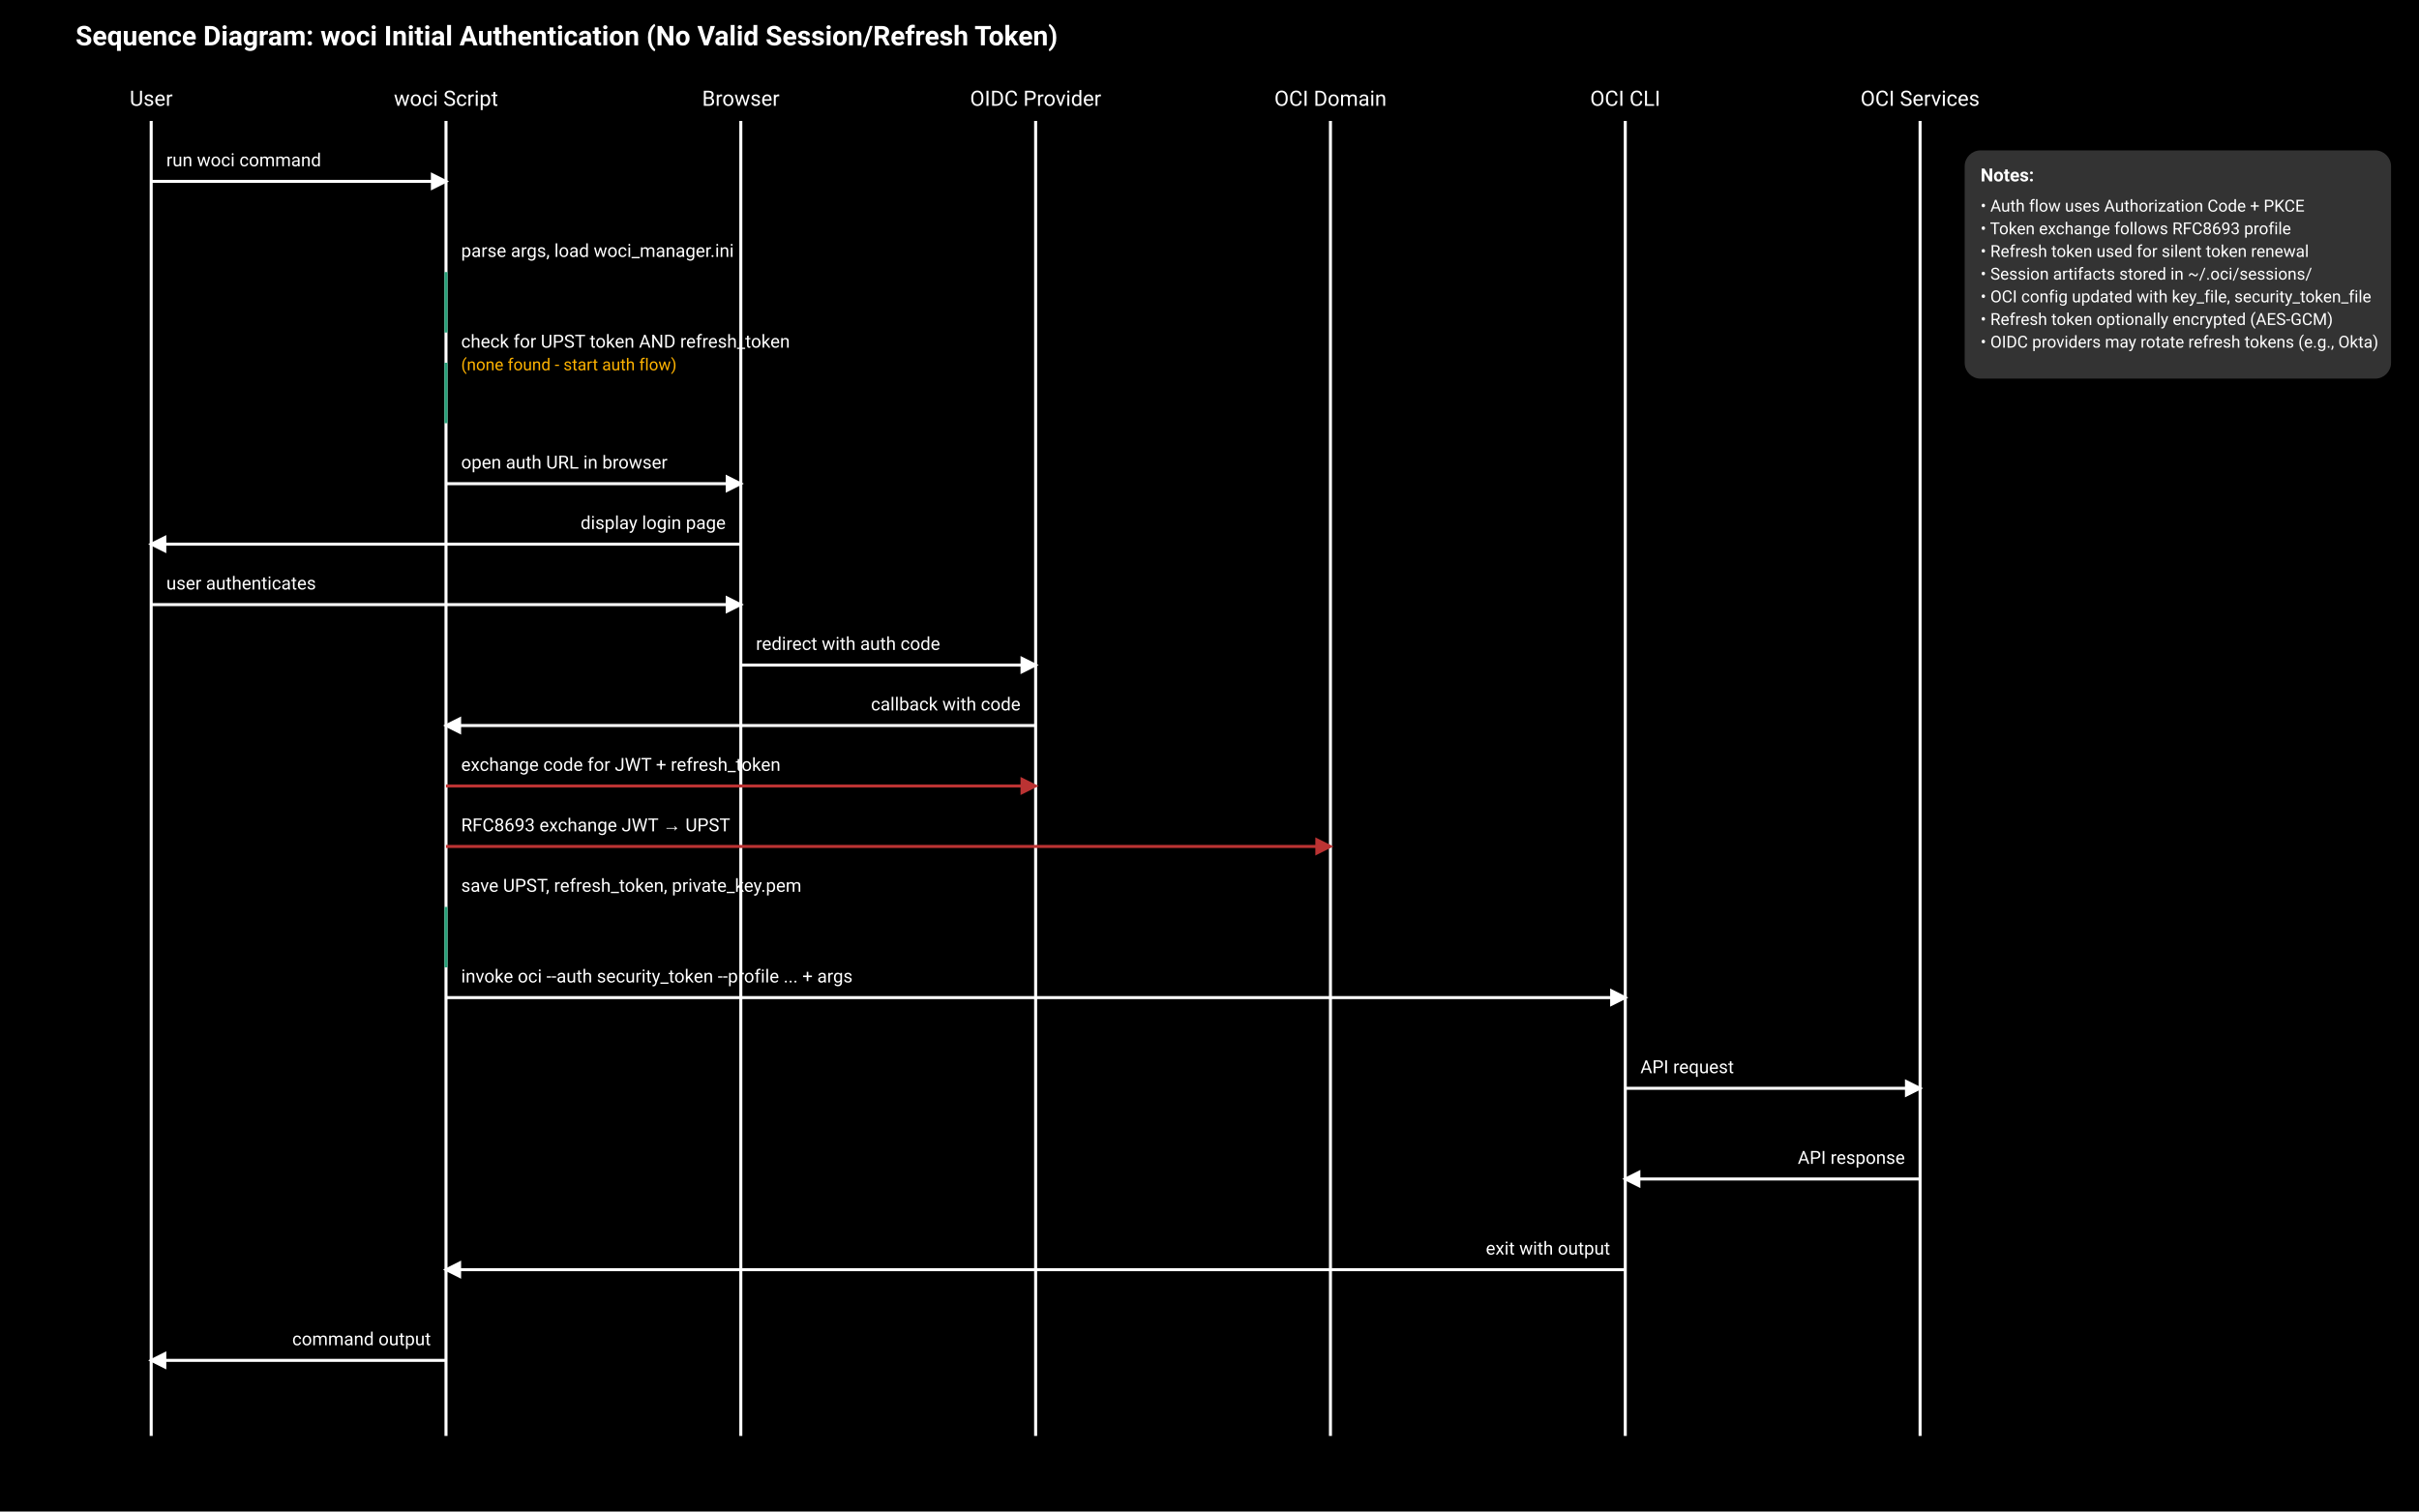
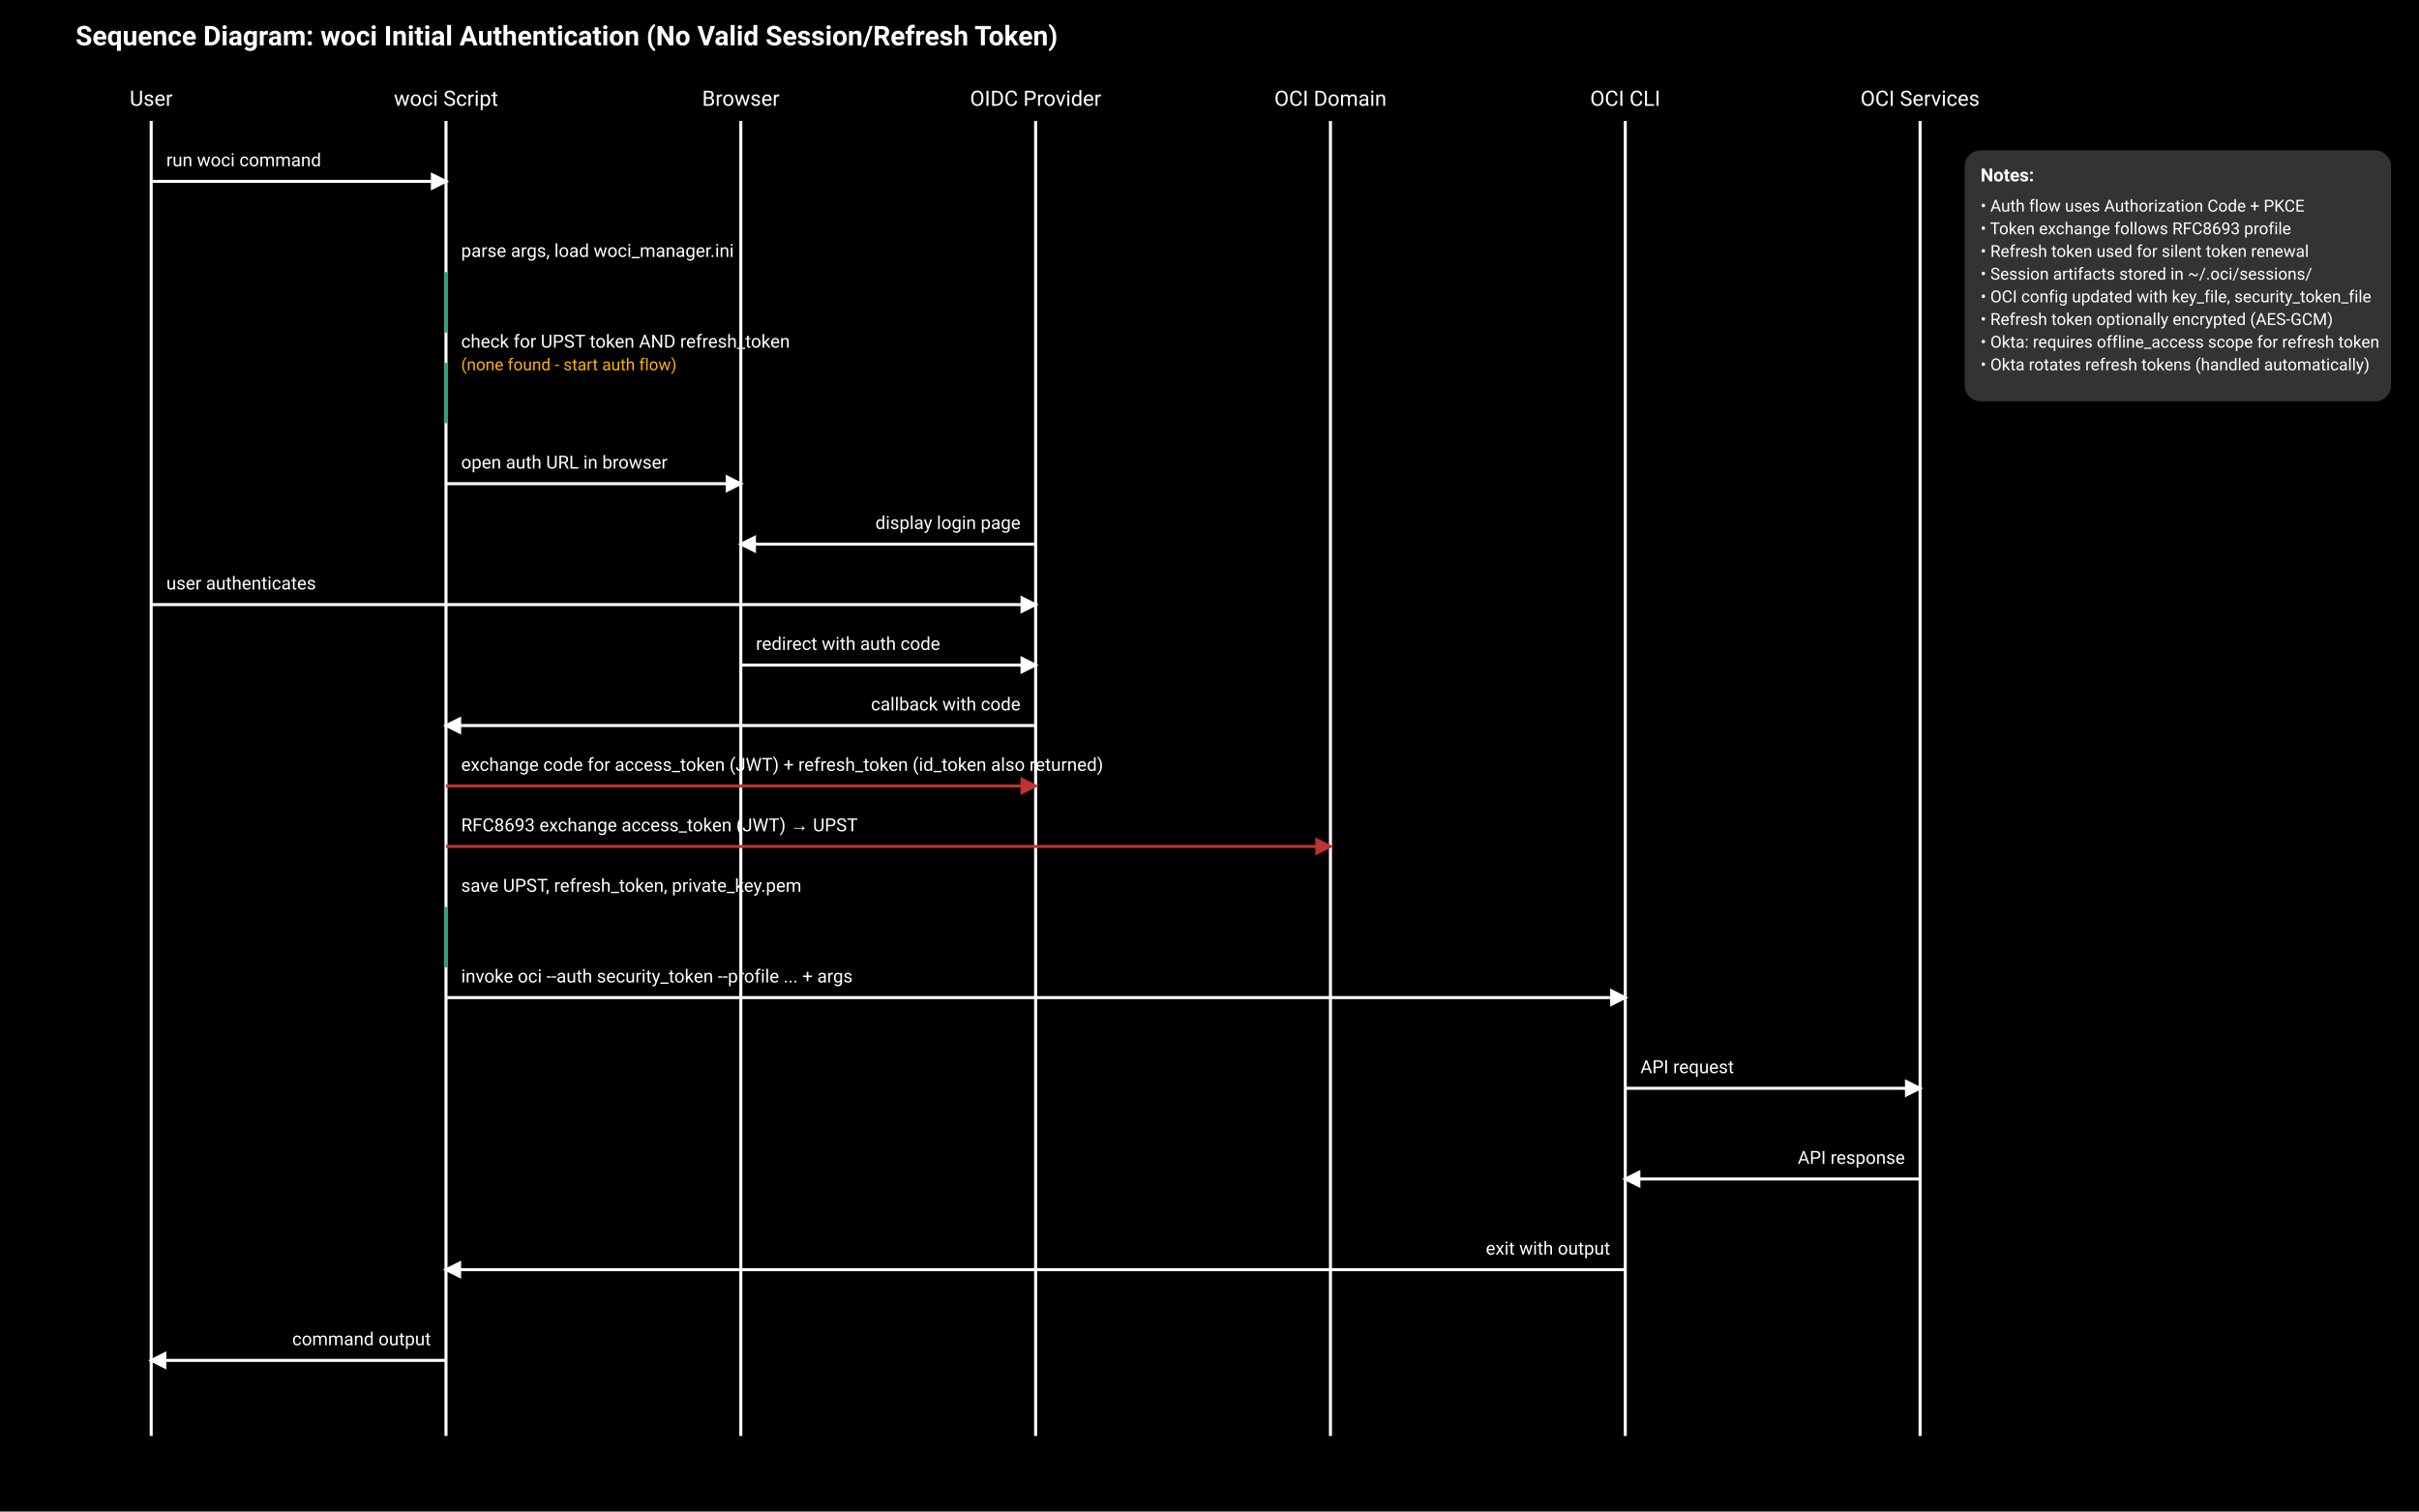
<svg xmlns="http://www.w3.org/2000/svg" width="1600" height="1000" viewBox="0 0 1600 1000" font-family="Segoe UI, Roboto, Arial">
  <rect width="1600" height="1000" fill="black" />
  <defs>
    <marker id="arrow-black" markerWidth="6" markerHeight="6" refX="5" refY="3" orient="auto">
      <path d="M0,0 L6,3 L0,6 Z" fill="white" />
    </marker>
    <marker id="arrow-red" markerWidth="6" markerHeight="6" refX="5" refY="3" orient="auto">
      <path d="M0,0 L6,3 L0,6 Z" fill="#b33" />
    </marker>
    <marker id="arrow-orange" markerWidth="6" markerHeight="6" refX="5" refY="3" orient="auto">
      <path d="M0,0 L6,3 L0,6 Z" fill="#ffb300" />
    </marker>
  </defs>
  <text x="50" y="30" font-size="18" fill="white" font-weight="600">Sequence Diagram: woci Initial Authentication (No Valid Session/Refresh Token)</text>
  <g id="participants">
    <text x="100" y="70" font-size="14" fill="white" text-anchor="middle">User</text>
    <line x1="100" y1="80" x2="100" y2="950" stroke="white" stroke-width="2" />
    <text x="295" y="70" font-size="14" fill="white" text-anchor="middle">woci Script</text>
    <line x1="295" y1="80" x2="295" y2="950" stroke="white" stroke-width="2" />
    <text x="490" y="70" font-size="14" fill="white" text-anchor="middle">Browser</text>
    <line x1="490" y1="80" x2="490" y2="950" stroke="white" stroke-width="2" />
    <text x="685" y="70" font-size="14" fill="white" text-anchor="middle">OIDC Provider</text>
    <line x1="685" y1="80" x2="685" y2="950" stroke="white" stroke-width="2" />
    <text x="880" y="70" font-size="14" fill="white" text-anchor="middle">OCI Domain</text>
    <line x1="880" y1="80" x2="880" y2="950" stroke="white" stroke-width="2" />
    <text x="1075" y="70" font-size="14" fill="white" text-anchor="middle">OCI CLI</text>
    <line x1="1075" y1="80" x2="1075" y2="950" stroke="white" stroke-width="2" />
    <text x="1270" y="70" font-size="14" fill="white" text-anchor="middle">OCI Services</text>
    <line x1="1270" y1="80" x2="1270" y2="950" stroke="white" stroke-width="2" />
  </g>
  <g id="messages">
    <line x1="100" y1="120" x2="295" y2="120" stroke="white" stroke-width="2" marker-end="url(#arrow-black)" />
    <text x="110" y="110" font-size="12" fill="white" text-anchor="start">run woci command</text>
    <line x1="295" y1="180" x2="295" y2="220" stroke="#27a27a" stroke-width="2" />
    <text x="305" y="170" font-size="12" fill="white" text-anchor="start">parse args, load woci_manager.ini</text>
    <line x1="295" y1="240" x2="295" y2="280" stroke="#27a27a" stroke-width="2" />
    <text x="305" y="230" font-size="12" fill="white" text-anchor="start">check for UPST token AND refresh_token</text>
    <text x="305" y="245" font-size="11" fill="#ffb300" text-anchor="start">(none found - start auth flow)</text>
    <line x1="295" y1="320" x2="490" y2="320" stroke="white" stroke-width="2" marker-end="url(#arrow-black)" />
    <text x="305" y="310" font-size="12" fill="white" text-anchor="start">open auth URL in browser</text>
-     <line x1="490" y1="360" x2="100" y2="360" stroke="white" stroke-width="2" marker-end="url(#arrow-black)" />
-     <text x="480" y="350" font-size="12" fill="white" text-anchor="end">display login page</text>
-     <line x1="100" y1="400" x2="490" y2="400" stroke="white" stroke-width="2" marker-end="url(#arrow-black)" />
+     <line x1="685" y1="360" x2="490" y2="360" stroke="white" stroke-width="2" marker-end="url(#arrow-black)" />
+     <text x="675" y="350" font-size="12" fill="white" text-anchor="end">display login page</text>
+     <line x1="100" y1="400" x2="685" y2="400" stroke="white" stroke-width="2" marker-end="url(#arrow-black)" />
    <text x="110" y="390" font-size="12" fill="white" text-anchor="start">user authenticates</text>
    <line x1="490" y1="440" x2="685" y2="440" stroke="white" stroke-width="2" marker-end="url(#arrow-black)" />
    <text x="500" y="430" font-size="12" fill="white" text-anchor="start">redirect with auth code</text>
    <line x1="685" y1="480" x2="295" y2="480" stroke="white" stroke-width="2" marker-end="url(#arrow-black)" />
    <text x="675" y="470" font-size="12" fill="white" text-anchor="end">callback with code</text>
    <line x1="295" y1="520" x2="685" y2="520" stroke="#b33" stroke-width="2" marker-end="url(#arrow-red)" />
-     <text x="305" y="510" font-size="12" fill="white" text-anchor="start">exchange code for JWT + refresh_token</text>
+     <text x="305" y="510" font-size="12" fill="white" text-anchor="start">exchange code for access_token (JWT) + refresh_token (id_token also returned)</text>
    <line x1="295" y1="560" x2="880" y2="560" stroke="#b33" stroke-width="2" marker-end="url(#arrow-red)" />
-     <text x="305" y="550" font-size="12" fill="white" text-anchor="start">RFC8693 exchange JWT → UPST</text>
+     <text x="305" y="550" font-size="12" fill="white" text-anchor="start">RFC8693 exchange access_token (JWT) → UPST</text>
    <line x1="295" y1="600" x2="295" y2="640" stroke="#27a27a" stroke-width="2" />
    <text x="305" y="590" font-size="12" fill="white" text-anchor="start">save UPST, refresh_token, private_key.pem</text>
    <line x1="295" y1="660" x2="1075" y2="660" stroke="white" stroke-width="2" marker-end="url(#arrow-black)" />
    <text x="305" y="650" font-size="12" fill="white" text-anchor="start">invoke oci --auth security_token --profile ... + args</text>
    <line x1="1075" y1="720" x2="1270" y2="720" stroke="white" stroke-width="2" marker-end="url(#arrow-black)" />
    <text x="1085" y="710" font-size="12" fill="white" text-anchor="start">API request</text>
    <line x1="1270" y1="780" x2="1075" y2="780" stroke="white" stroke-width="2" marker-end="url(#arrow-black)" />
    <text x="1260" y="770" font-size="12" fill="white" text-anchor="end">API response</text>
    <line x1="1075" y1="840" x2="295" y2="840" stroke="white" stroke-width="2" marker-end="url(#arrow-black)" />
    <text x="1065" y="830" font-size="12" fill="white" text-anchor="end">exit with output</text>
    <line x1="295" y1="900" x2="100" y2="900" stroke="white" stroke-width="2" marker-end="url(#arrow-black)" />
    <text x="285" y="890" font-size="12" fill="white" text-anchor="end">command output</text>
  </g>
  <g id="notes">
-     <rect x="1300" y="100" width="281" height="150" rx="10" fill="#333" stroke="#333" />
+     <rect x="1300" y="100" width="281" height="165" rx="10" fill="#333" stroke="#333" />
    <text x="1310" y="120" font-size="12" fill="white" font-weight="600">Notes:</text>
    <text x="1310" y="140" font-size="11" fill="white">• Auth flow uses Authorization Code + PKCE</text>
    <text x="1310" y="155" font-size="11" fill="white">• Token exchange follows RFC8693 profile</text>
    <text x="1310" y="170" font-size="11" fill="white">• Refresh token used for silent token renewal</text>
    <text x="1310" y="185" font-size="11" fill="white">• Session artifacts stored in ~/.oci/sessions/</text>
    <text x="1310" y="200" font-size="11" fill="white">• OCI config updated with key_file, security_token_file</text>
    <text x="1310" y="215" font-size="11" fill="white">• Refresh token optionally encrypted (AES-GCM)</text>
-     <text x="1310" y="230" font-size="11" fill="white">• OIDC providers may rotate refresh tokens (e.g., Okta)</text>
+     <text x="1310" y="230" font-size="11" fill="white">• Okta: requires offline_access scope for refresh token</text>
+     <text x="1310" y="245" font-size="11" fill="white">• Okta rotates refresh tokens (handled automatically)</text>
  </g>
</svg>
